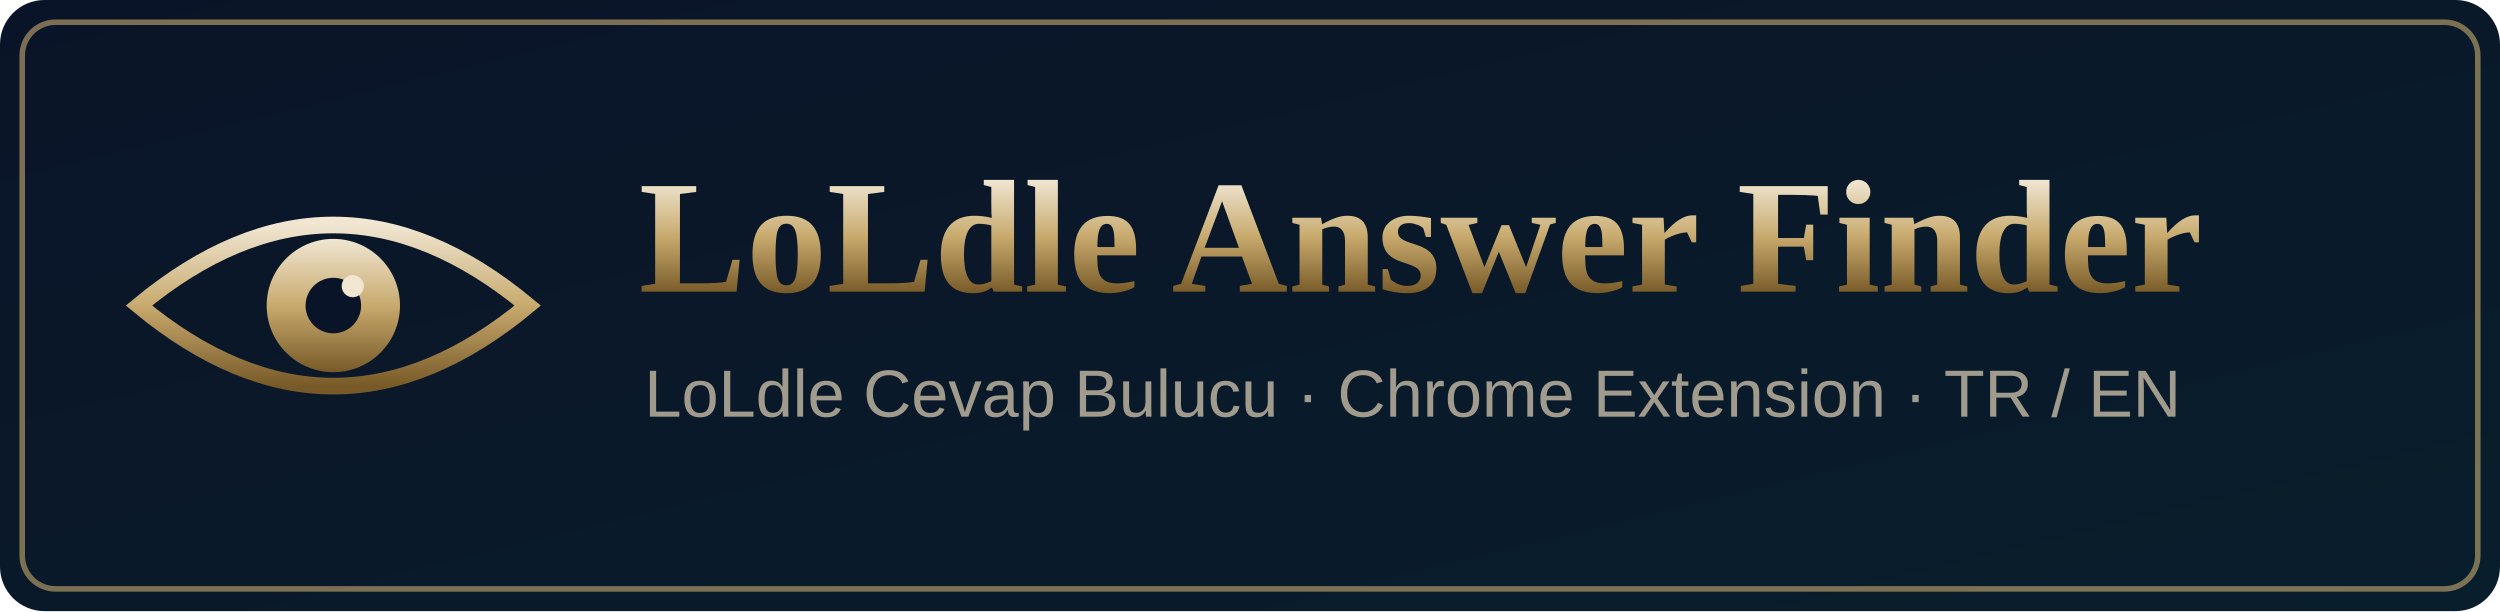
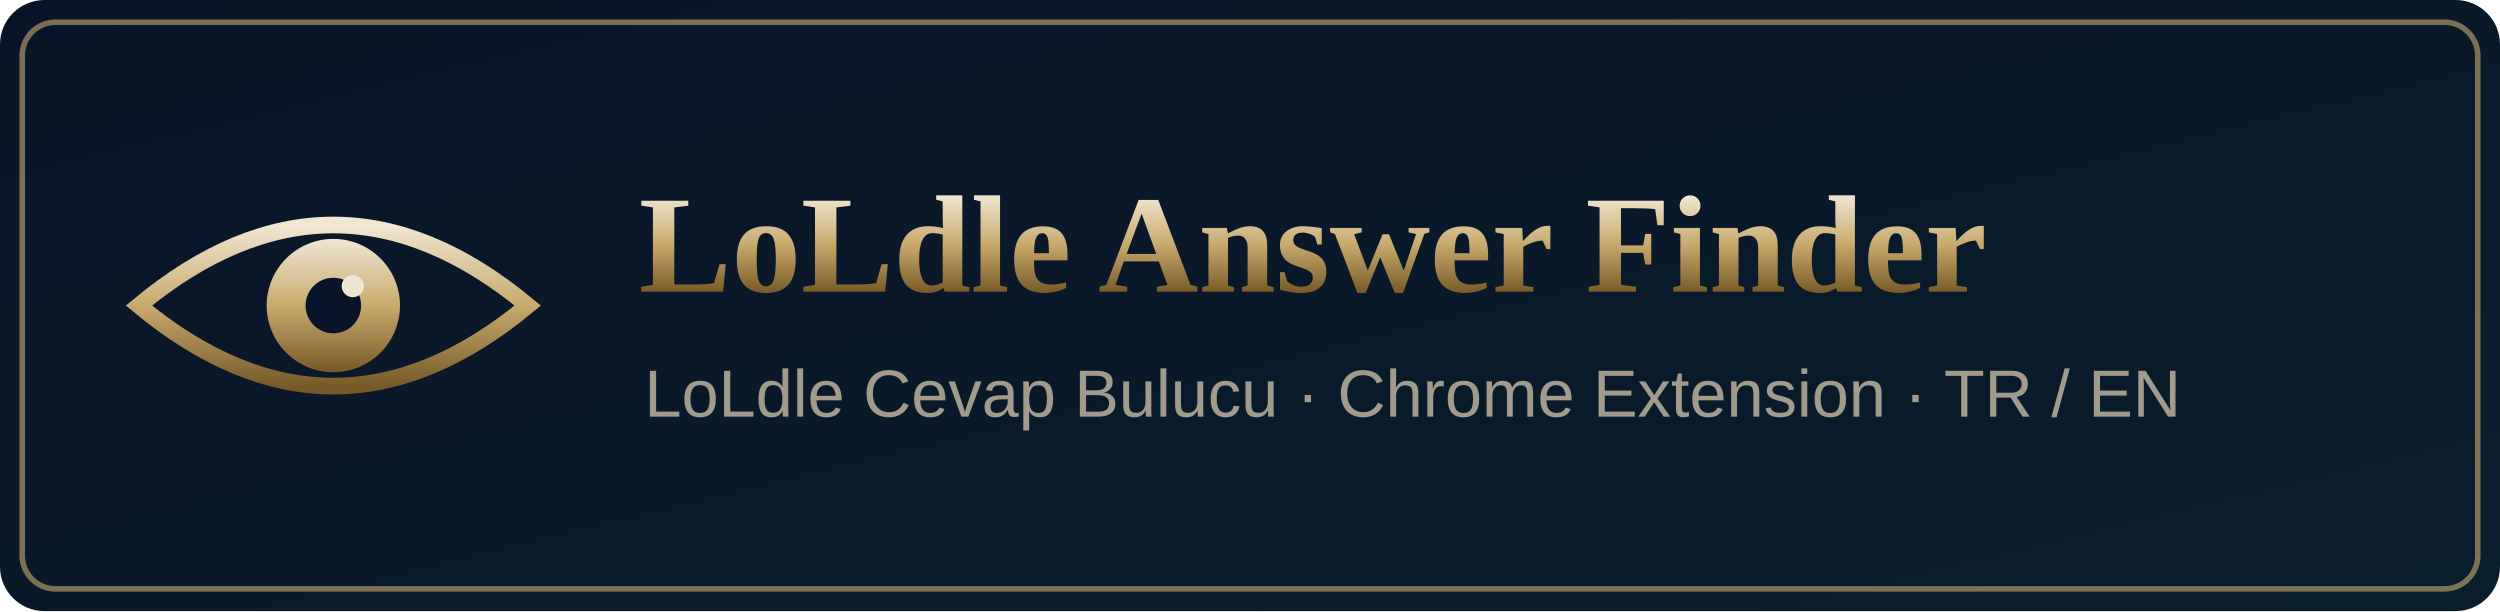
<svg xmlns="http://www.w3.org/2000/svg" width="900" height="220" viewBox="0 0 900 220">
  <defs>
    <linearGradient id="bg" x1="0" y1="0" x2="1" y2="1">
      <stop offset="0" stop-color="#0a1428" />
      <stop offset="1" stop-color="#091e2c" />
    </linearGradient>
    <linearGradient id="gold" x1="0" y1="0" x2="0" y2="1">
      <stop offset="0" stop-color="#f0e6d2" />
      <stop offset=".5" stop-color="#c8aa6e" />
      <stop offset="1" stop-color="#785a28" />
    </linearGradient>
  </defs>
  <rect width="900" height="220" rx="16" fill="url(#bg)" />
  <rect x="8" y="8" width="884" height="204" rx="12" fill="none" stroke="#c8aa6e" stroke-opacity=".6" stroke-width="2" />
  <g transform="translate(120 110)">
    <path d="M-70 0 Q0 -58 70 0 Q0 58 -70 0Z" fill="none" stroke="url(#gold)" stroke-width="6" />
    <circle r="24" fill="url(#gold)" />
    <circle r="10" fill="#0a1428" />
    <circle cx="7" cy="-7" r="4" fill="#f0e6d2" />
  </g>
-   <text x="230" y="105" font-family="Georgia, 'Times New Roman', serif" font-size="58" font-weight="bold" fill="url(#gold)">LoLdle Answer Finder</text>
+   <text x="230" y="105" font-family="Georgia, 'Times New Roman', serif" font-size="50" font-weight="bold" fill="url(#gold)">LoLdle Answer Finder</text>
  <text x="232" y="150" font-family="Segoe UI, Arial, sans-serif" font-size="24" fill="#a09b8c">LoLdle Cevap Bulucu · Chrome Extension · TR / EN</text>
</svg>
